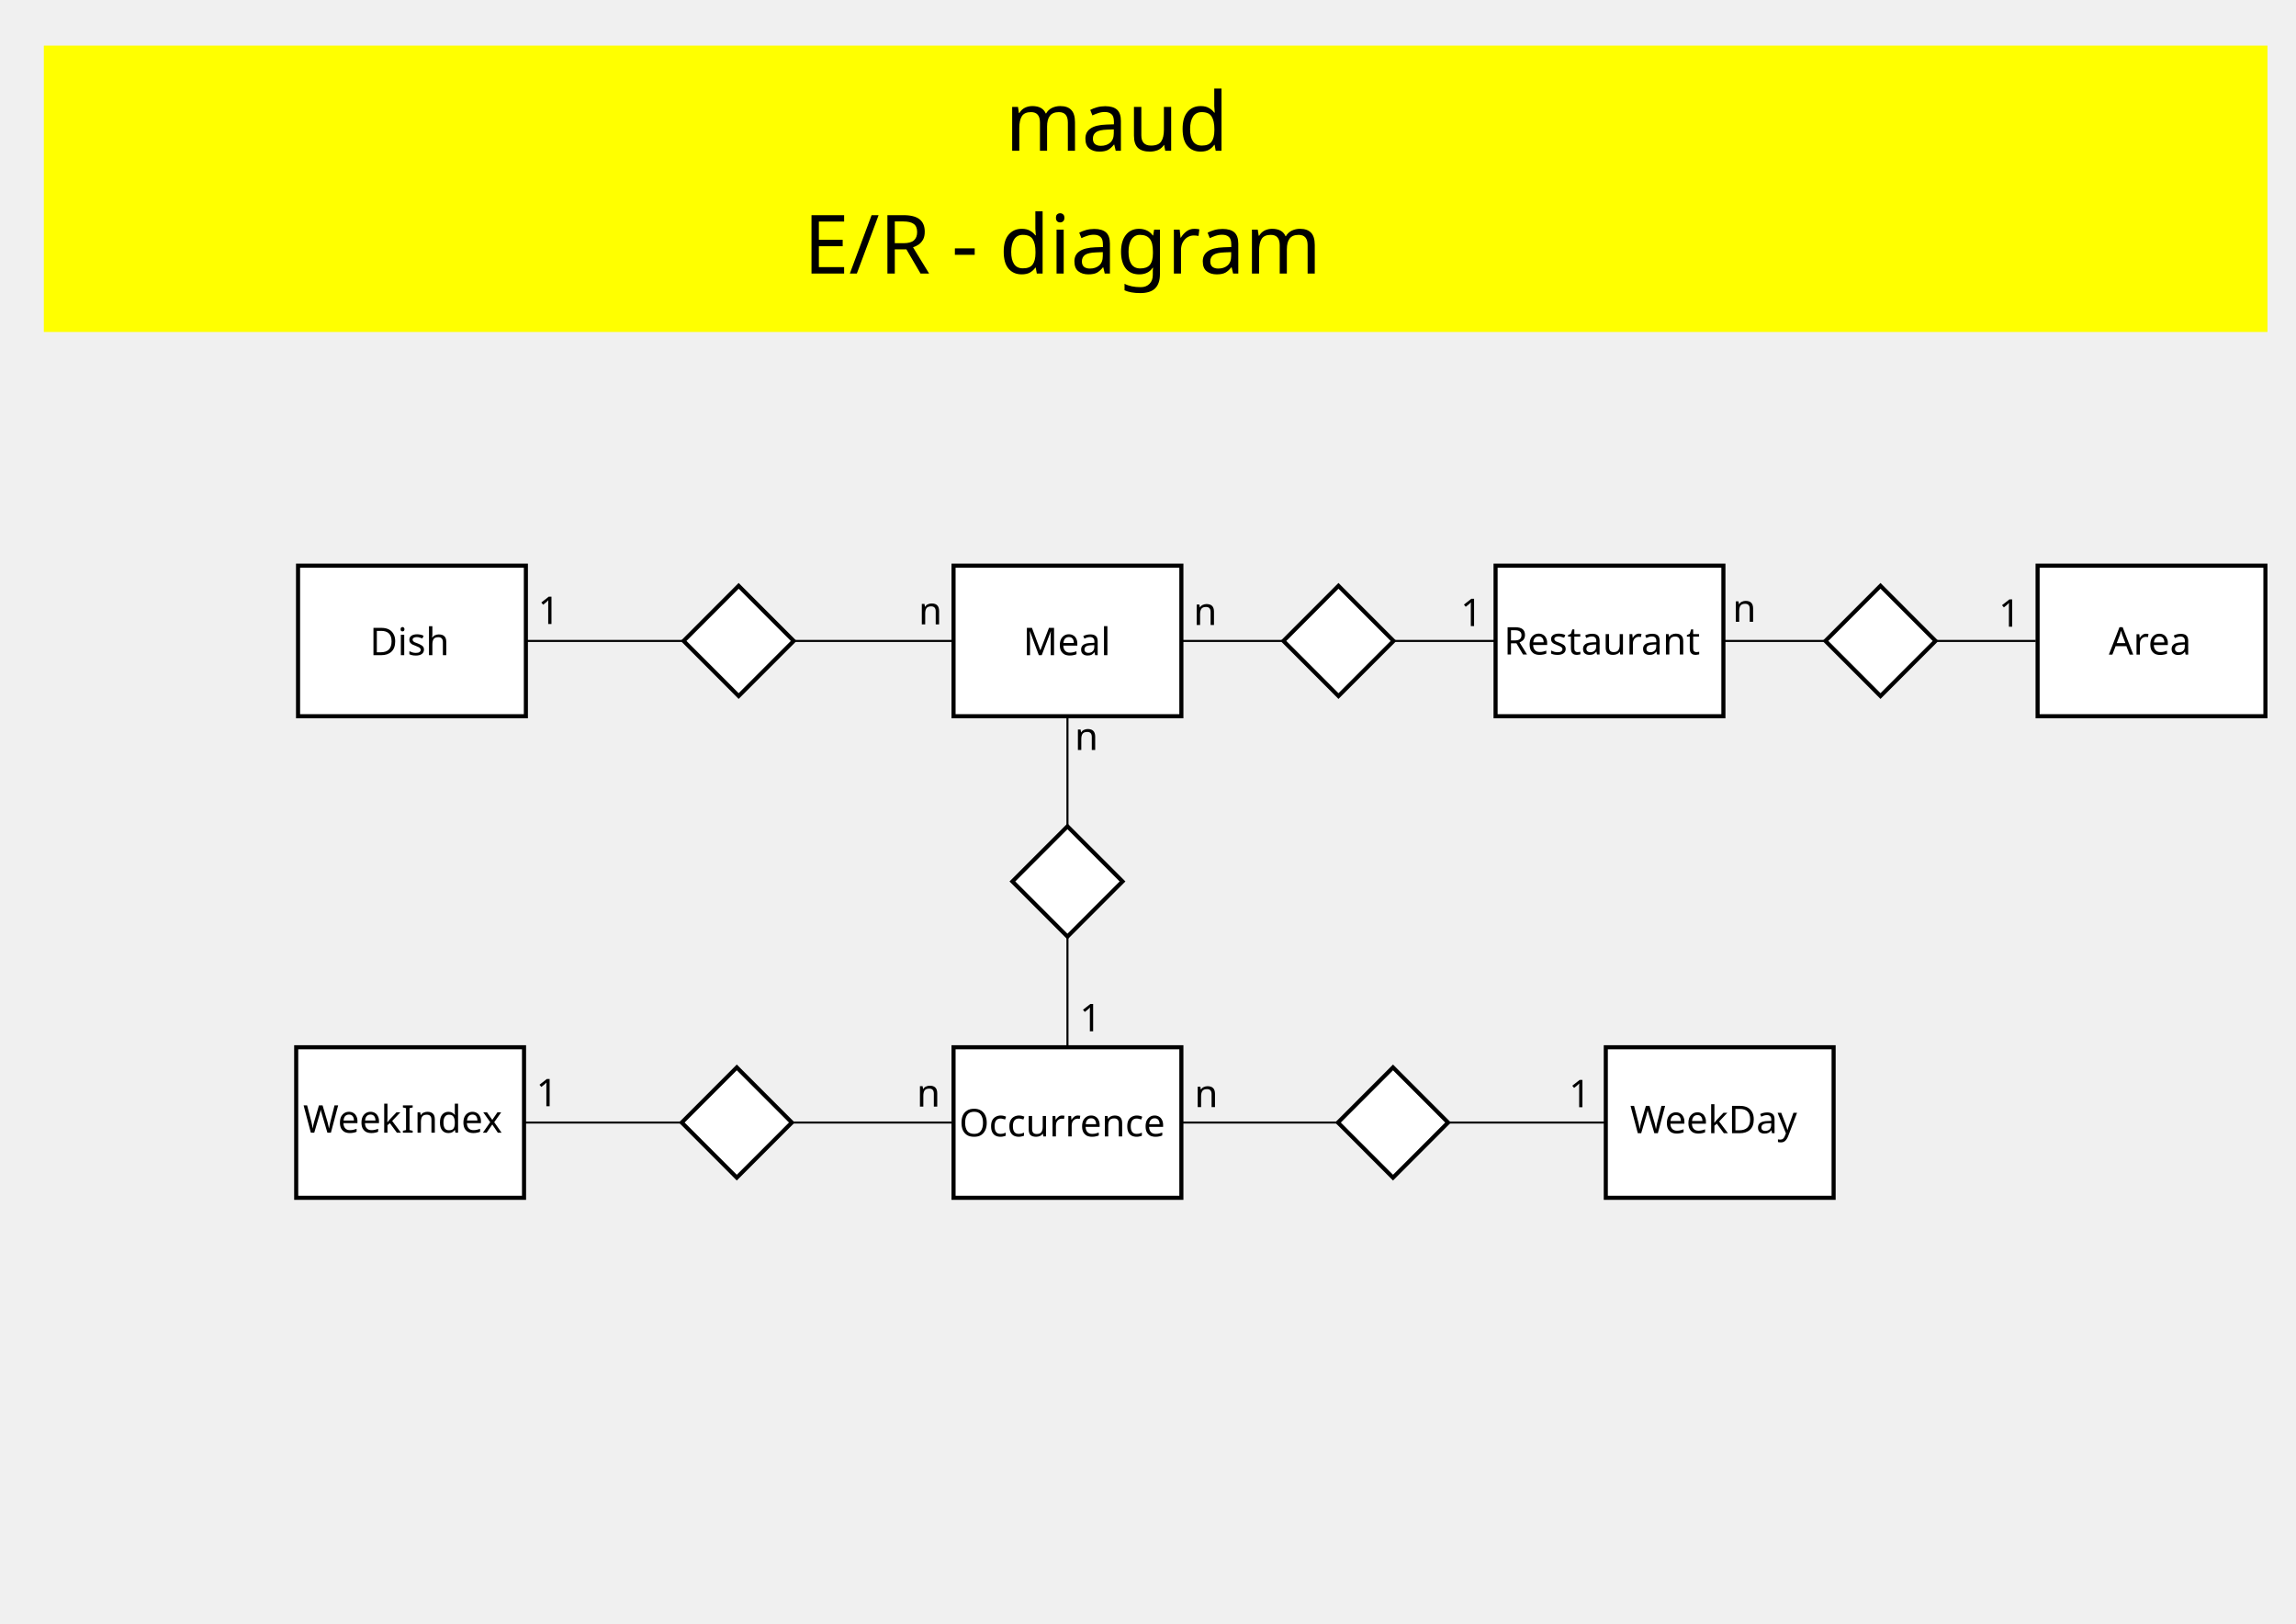
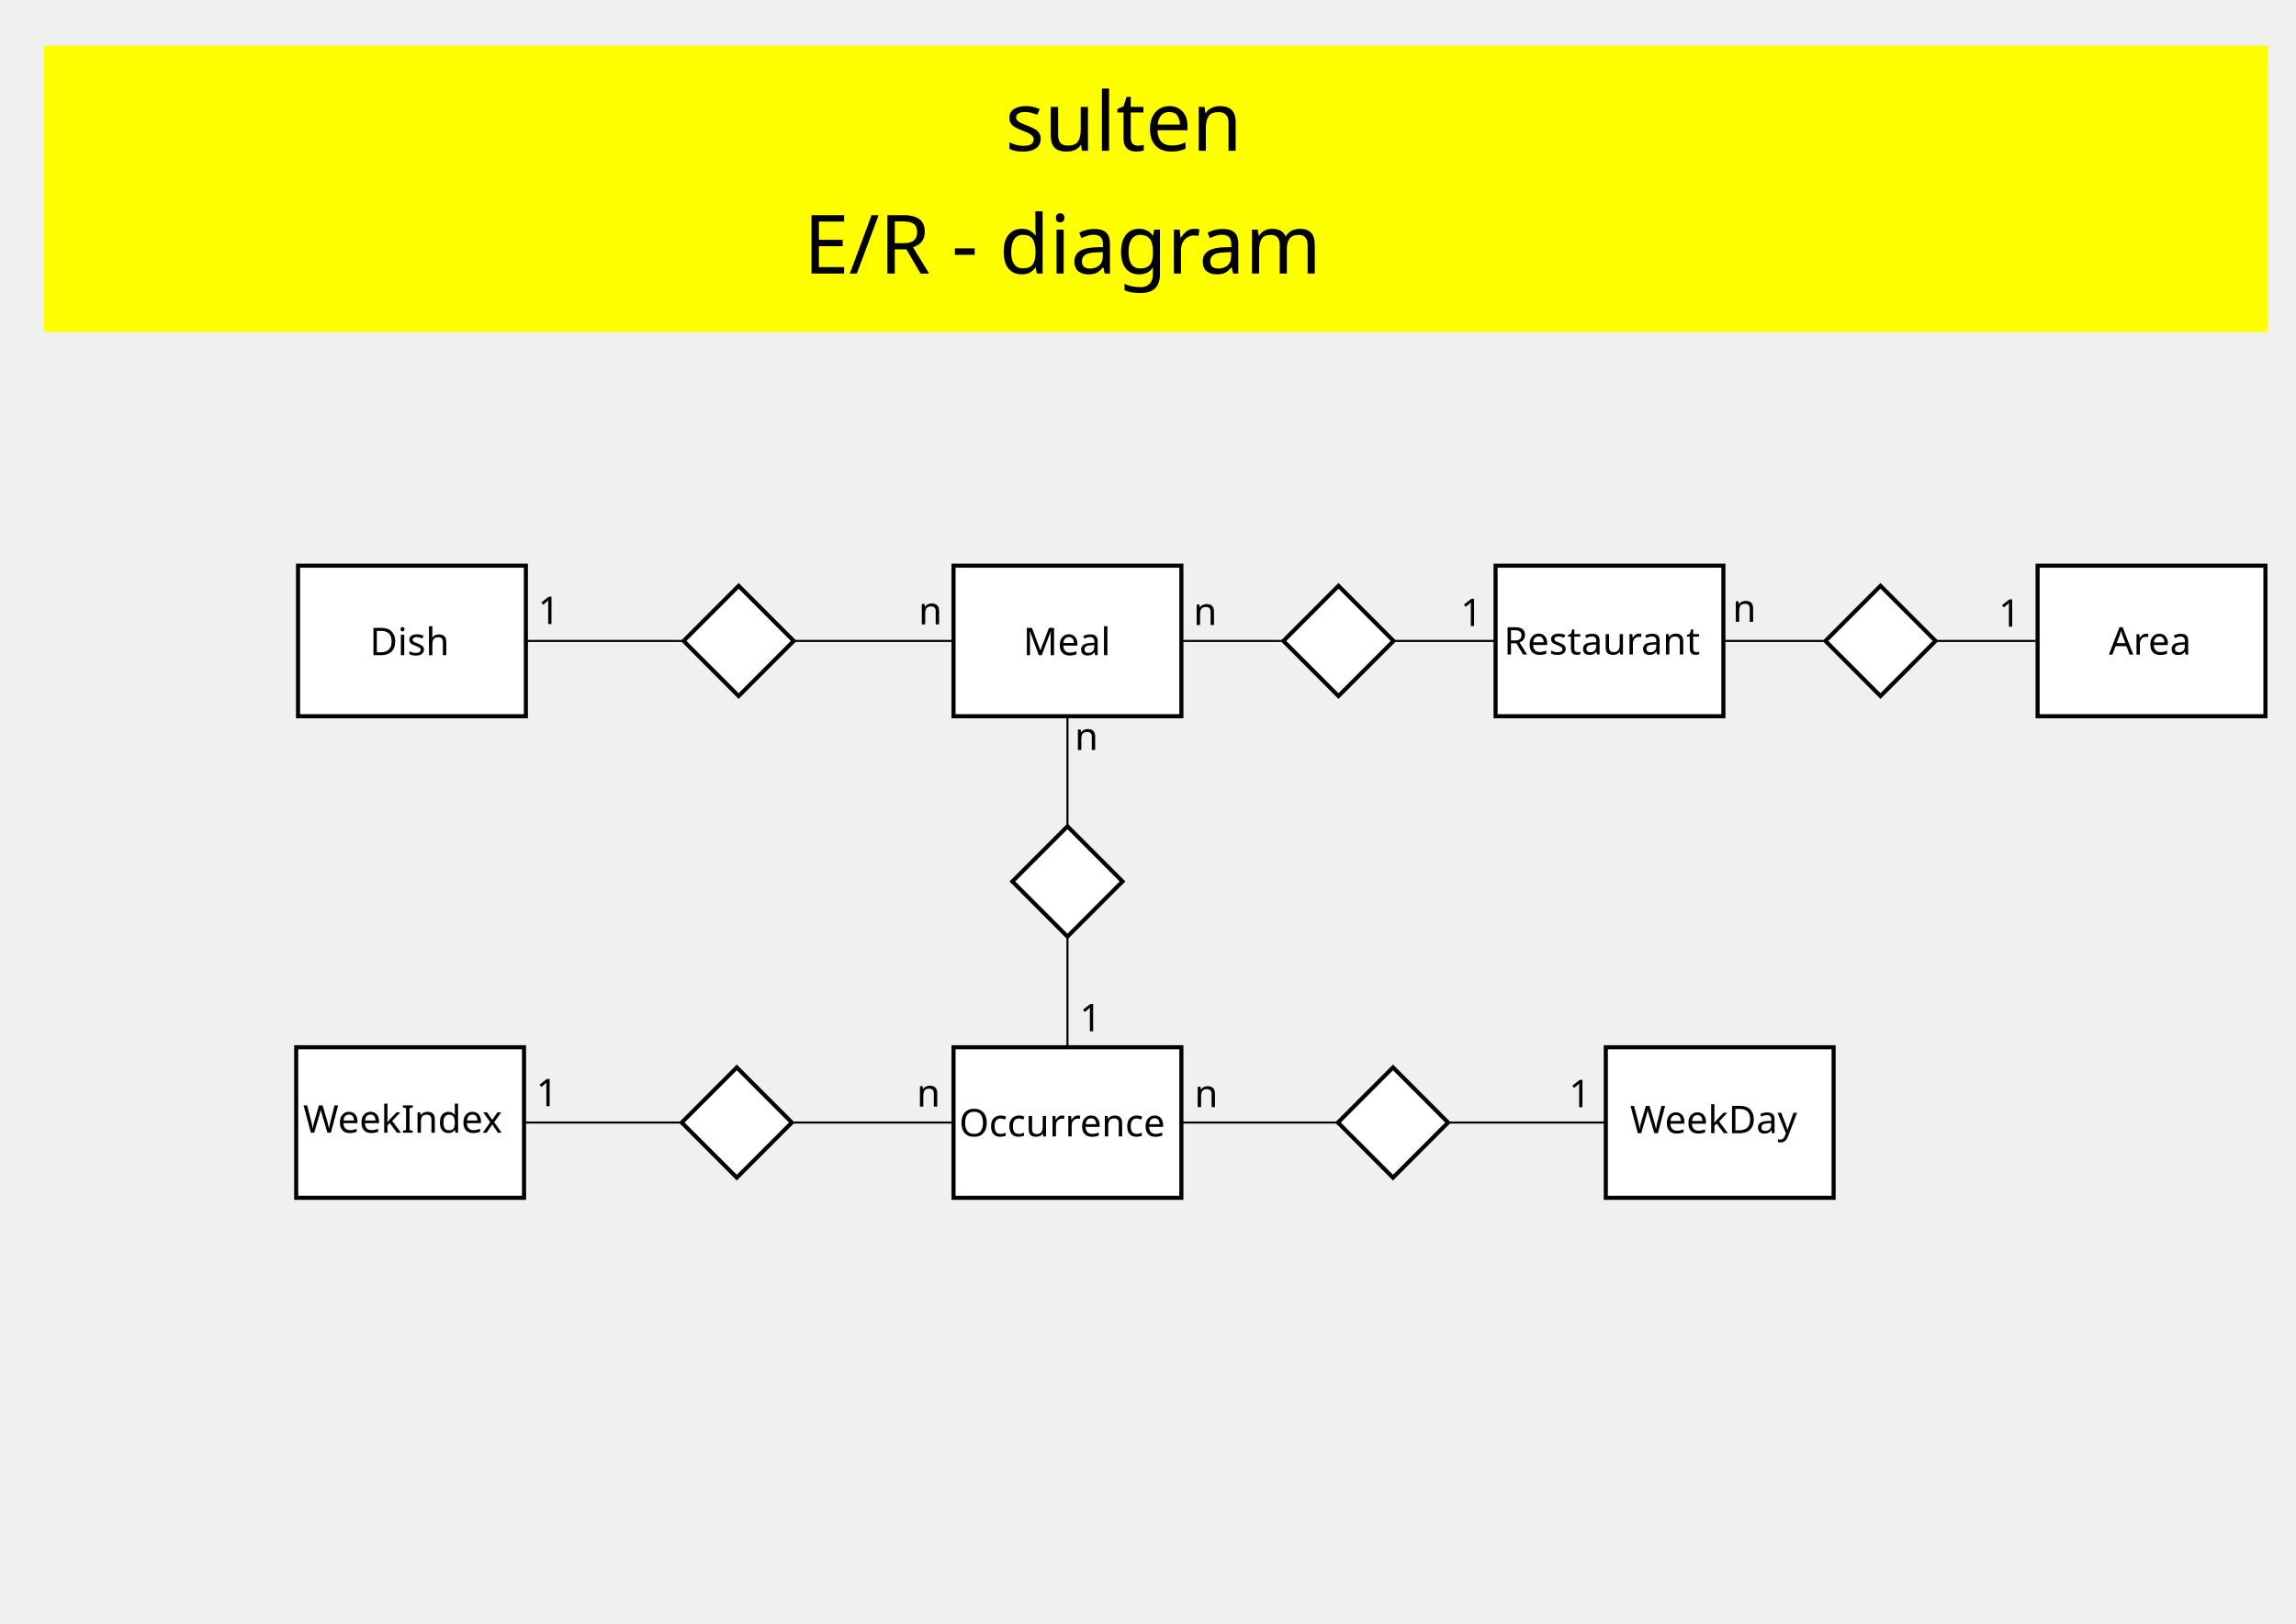
<svg xmlns="http://www.w3.org/2000/svg" xmlns:ns1="http://www.openswatchbook.org/uri/2009/osb" width="297mm" height="210mm" viewBox="0 0 297 210" version="1.1" id="svg8">
  <defs id="defs2">
    <linearGradient id="linearGradient829" ns1:paint="solid">
      <stop style="stop-color:#000000;stop-opacity:1;" offset="0" id="stop827" />
    </linearGradient>
  </defs>
  <g id="layer1" transform="translate(0,-87)">
    <rect style="fill:#ffff00;fill-rule:evenodd;stroke-width:0.265" id="rect815" width="287.64" height="37.042" x="5.67" y="92.893" />
    <text xml:space="preserve" style="font-style:normal;font-weight:normal;font-size:10.583px;line-height:1.25;font-family:sans-serif;letter-spacing:0px;word-spacing:0px;fill:#000000;fill-opacity:1;stroke:none;stroke-width:0.265" x="130.024" y="106.5" id="text819">
-       <tspan id="tspan817" x="130.024" y="106.5" style="stroke-width:0.265">maud</tspan>
+       <tspan id="tspan817" x="130.024" y="106.5" style="stroke-width:0.265">sulten</tspan>
    </text>
    <text xml:space="preserve" style="font-style:normal;font-weight:normal;font-size:10.583px;line-height:1.25;font-family:sans-serif;letter-spacing:0px;word-spacing:0px;fill:#000000;fill-opacity:1;stroke:none;stroke-width:0.265" x="103.943" y="122.375" id="text823">
      <tspan id="tspan821" x="103.943" y="122.375" style="stroke-width:0.265">E/R - diagram</tspan>
    </text>
    <rect style="fill:#ffffff;fill-rule:evenodd;stroke:#000000;stroke-width:0.529;stroke-miterlimit:4;stroke-dasharray:none;stroke-opacity:1" id="rect825" width="29.471" height="19.471" x="38.554" y="160.16" />
    <rect style="fill:#ffffff;fill-rule:evenodd;stroke:#000000;stroke-width:0.529;stroke-miterlimit:4;stroke-dasharray:none;stroke-opacity:1" id="rect825-9" width="10.076" height="10.076" x="-57.539" y="182.639" transform="matrix(0.7068411,-0.7073723,0.7068411,0.7073723,0,0)" />
    <rect style="fill:#ffffff;fill-rule:evenodd;stroke:#000000;stroke-width:0.529;stroke-miterlimit:4;stroke-dasharray:none;stroke-opacity:1" id="rect825-8" width="29.471" height="19.471" x="123.346" y="160.16" />
    <rect style="fill:#ffffff;fill-rule:evenodd;stroke:#000000;stroke-width:0.529;stroke-miterlimit:4;stroke-dasharray:none;stroke-opacity:1" id="rect825-0" width="29.471" height="19.471" x="193.46" y="160.16" />
    <rect style="fill:#ffffff;fill-rule:evenodd;stroke:#000000;stroke-width:0.529;stroke-miterlimit:4;stroke-dasharray:none;stroke-opacity:1" id="rect825-96" width="29.471" height="19.471" x="123.346" y="222.446" />
    <rect style="fill:#ffffff;fill-rule:evenodd;stroke:#000000;stroke-width:0.529;stroke-miterlimit:4;stroke-dasharray:none;stroke-opacity:1" id="rect825-9-4" width="10.076" height="10.076" x="-2.654" y="237.525" transform="matrix(0.7068411,-0.7073723,0.7068411,0.7073723,0,0)" />
    <rect style="fill:#ffffff;fill-rule:evenodd;stroke:#000000;stroke-width:0.529;stroke-miterlimit:4;stroke-dasharray:none;stroke-opacity:1" id="rect825-9-4-7" width="10.076" height="10.076" x="-49.439" y="234.713" transform="matrix(0.7068411,-0.7073723,0.7068411,0.7073723,0,0)" />
    <path style="fill:none;stroke:#000000;stroke-width:0.265px;stroke-linecap:butt;stroke-linejoin:miter;stroke-opacity:1" d="M 88.426,169.895 H 67.847" id="path947" />
    <path style="fill:none;stroke:#000000;stroke-width:0.265px;stroke-linecap:butt;stroke-linejoin:miter;stroke-opacity:1" d="m 102.67,169.895 h 20.739" id="path949" />
    <path style="fill:none;stroke:#000000;stroke-width:0.265px;stroke-linecap:butt;stroke-linejoin:miter;stroke-opacity:1" d="m 138.082,193.874 v -14.046" id="path953" />
    <path style="fill:none;stroke:#000000;stroke-width:0.265px;stroke-linecap:butt;stroke-linejoin:miter;stroke-opacity:1" d="m 138.082,208.129 v 14.221" id="path955" />
    <path style="fill:none;stroke:#000000;stroke-width:0.265px;stroke-linecap:butt;stroke-linejoin:miter;stroke-opacity:1" d="M 166.022,169.895 H 152.891" id="path959" />
    <path style="fill:none;stroke:#000000;stroke-width:0.265px;stroke-linecap:butt;stroke-linejoin:miter;stroke-opacity:1" d="m 180.261,169.895 h 13.213" id="path963" />
    <text xml:space="preserve" style="font-style:normal;font-variant:normal;font-weight:normal;font-stretch:normal;font-size:4.939px;line-height:1.25;font-family:sans-serif;-inkscape-font-specification:'sans-serif, Normal';font-variant-ligatures:normal;font-variant-caps:normal;font-variant-numeric:normal;font-feature-settings:normal;text-align:start;letter-spacing:0px;word-spacing:0px;writing-mode:lr-tb;text-anchor:start;fill:#000000;fill-opacity:1;stroke:none;stroke-width:0.265" x="47.826" y="171.739" id="text975">
      <tspan id="tspan973" x="47.826" y="171.739" style="stroke-width:0.265">Dish</tspan>
    </text>
    <text xml:space="preserve" style="font-style:normal;font-variant:normal;font-weight:normal;font-stretch:normal;font-size:4.939px;line-height:1.25;font-family:sans-serif;-inkscape-font-specification:'sans-serif, Normal';font-variant-ligatures:normal;font-variant-caps:normal;font-variant-numeric:normal;font-feature-settings:normal;text-align:start;letter-spacing:0px;word-spacing:0px;writing-mode:lr-tb;text-anchor:start;fill:#000000;fill-opacity:1;stroke:none;stroke-width:0.265" x="132.348" y="171.734" id="text975-2">
      <tspan id="tspan973-3" x="132.348" y="171.734" style="stroke-width:0.265">Meal</tspan>
    </text>
    <text xml:space="preserve" style="font-style:normal;font-variant:normal;font-weight:normal;font-stretch:normal;font-size:4.939px;line-height:1.25;font-family:sans-serif;-inkscape-font-specification:'sans-serif, Normal';font-variant-ligatures:normal;font-variant-caps:normal;font-variant-numeric:normal;font-feature-settings:normal;text-align:start;letter-spacing:0px;word-spacing:0px;writing-mode:lr-tb;text-anchor:start;fill:#000000;fill-opacity:1;stroke:none;stroke-width:0.265" x="124.077" y="233.976" id="text975-1">
      <tspan id="tspan973-1" x="124.077" y="233.976" style="stroke-width:0.265">Occurrence</tspan>
    </text>
    <text xml:space="preserve" style="font-style:normal;font-variant:normal;font-weight:normal;font-stretch:normal;font-size:4.939px;line-height:1.25;font-family:sans-serif;-inkscape-font-specification:'sans-serif, Normal';font-variant-ligatures:normal;font-variant-caps:normal;font-variant-numeric:normal;font-feature-settings:normal;text-align:start;letter-spacing:0px;word-spacing:0px;writing-mode:lr-tb;text-anchor:start;fill:#000000;fill-opacity:1;stroke:none;stroke-width:0.265" x="194.531" y="171.653" id="text975-7">
      <tspan id="tspan973-0" x="194.531" y="171.653" style="stroke-width:0.265">Restaurant</tspan>
    </text>
    <text xml:space="preserve" style="font-style:normal;font-variant:normal;font-weight:normal;font-stretch:normal;font-size:4.939px;line-height:1.25;font-family:sans-serif;-inkscape-font-specification:'sans-serif, Normal';font-variant-ligatures:normal;font-variant-caps:normal;font-variant-numeric:normal;font-feature-settings:normal;text-align:start;letter-spacing:0px;word-spacing:0px;writing-mode:lr-tb;text-anchor:start;fill:#000000;fill-opacity:1;stroke:none;stroke-width:0.265" x="139.654" y="220.379" id="text1013">
      <tspan id="tspan1011" x="139.654" y="220.379" style="stroke-width:0.265">1</tspan>
    </text>
    <text xml:space="preserve" style="font-style:normal;font-variant:normal;font-weight:normal;font-stretch:normal;font-size:4.939px;line-height:1.25;font-family:sans-serif;-inkscape-font-specification:'sans-serif, Normal';font-variant-ligatures:normal;font-variant-caps:normal;font-variant-numeric:normal;font-feature-settings:normal;text-align:start;letter-spacing:0px;word-spacing:0px;writing-mode:lr-tb;text-anchor:start;fill:#000000;fill-opacity:1;stroke:none;stroke-width:0.265" x="188.928" y="167.977" id="text1013-7">
      <tspan id="tspan1011-9" x="188.928" y="167.977" style="stroke-width:0.265">1</tspan>
    </text>
    <text xml:space="preserve" style="font-style:normal;font-variant:normal;font-weight:normal;font-stretch:normal;font-size:4.939px;line-height:1.25;font-family:sans-serif;-inkscape-font-specification:'sans-serif, Normal';font-variant-ligatures:normal;font-variant-caps:normal;font-variant-numeric:normal;font-feature-settings:normal;text-align:start;letter-spacing:0px;word-spacing:0px;writing-mode:lr-tb;text-anchor:start;fill:#000000;fill-opacity:1;stroke:none;stroke-width:0.265" x="69.585" y="167.706" id="text1013-6">
      <tspan id="tspan1011-3" x="69.585" y="167.706" style="stroke-width:0.265">1</tspan>
    </text>
    <text xml:space="preserve" style="font-style:normal;font-variant:normal;font-weight:normal;font-stretch:normal;font-size:4.939px;line-height:1.25;font-family:sans-serif;-inkscape-font-specification:'sans-serif, Normal';font-variant-ligatures:normal;font-variant-caps:normal;font-variant-numeric:normal;font-feature-settings:normal;text-align:start;letter-spacing:0px;word-spacing:0px;writing-mode:lr-tb;text-anchor:start;fill:#000000;fill-opacity:1;stroke:none;stroke-width:0.265" x="118.819" y="167.749" id="text1013-61">
      <tspan id="tspan1011-2" x="118.819" y="167.749" style="stroke-width:0.265">n</tspan>
    </text>
    <text xml:space="preserve" style="font-style:normal;font-variant:normal;font-weight:normal;font-stretch:normal;font-size:4.939px;line-height:1.25;font-family:sans-serif;-inkscape-font-specification:'sans-serif, Normal';font-variant-ligatures:normal;font-variant-caps:normal;font-variant-numeric:normal;font-feature-settings:normal;text-align:start;letter-spacing:0px;word-spacing:0px;writing-mode:lr-tb;text-anchor:start;fill:#000000;fill-opacity:1;stroke:none;stroke-width:0.265" x="139.011" y="183.993" id="text1013-61-0">
      <tspan id="tspan1011-2-9" x="139.011" y="183.993" style="stroke-width:0.265">n</tspan>
    </text>
    <text xml:space="preserve" style="font-style:normal;font-variant:normal;font-weight:normal;font-stretch:normal;font-size:4.939px;line-height:1.25;font-family:sans-serif;-inkscape-font-specification:'sans-serif, Normal';font-variant-ligatures:normal;font-variant-caps:normal;font-variant-numeric:normal;font-feature-settings:normal;text-align:start;letter-spacing:0px;word-spacing:0px;writing-mode:lr-tb;text-anchor:start;fill:#000000;fill-opacity:1;stroke:none;stroke-width:0.265" x="154.379" y="167.828" id="text1013-61-2">
      <tspan id="tspan1011-2-6" x="154.379" y="167.828" style="stroke-width:0.265">n</tspan>
    </text>
    <rect style="fill:#ffffff;fill-rule:evenodd;stroke:#000000;stroke-width:0.529;stroke-miterlimit:4;stroke-dasharray:none;stroke-opacity:1" id="rect825-4" width="29.471" height="19.471" x="38.315" y="222.446" />
    <rect style="fill:#ffffff;fill-rule:evenodd;stroke:#000000;stroke-width:0.529;stroke-miterlimit:4;stroke-dasharray:none;stroke-opacity:1" id="rect825-9-44" width="10.076" height="10.076" x="-101.734" y="226.496" transform="matrix(0.7068411,-0.7073723,0.7068411,0.7073723,0,0)" />
    <path style="fill:none;stroke:#000000;stroke-width:0.265px;stroke-linecap:butt;stroke-linejoin:miter;stroke-opacity:1" d="M 88.187,232.181 H 67.608" id="path947-3" />
    <path style="fill:none;stroke:#000000;stroke-width:0.265px;stroke-linecap:butt;stroke-linejoin:miter;stroke-opacity:1" d="m 102.431,232.181 h 20.739" id="path949-7" />
    <text xml:space="preserve" style="font-style:normal;font-variant:normal;font-weight:normal;font-stretch:normal;font-size:4.939px;line-height:1.25;font-family:sans-serif;-inkscape-font-specification:'sans-serif, Normal';font-variant-ligatures:normal;font-variant-caps:normal;font-variant-numeric:normal;font-feature-settings:normal;text-align:start;letter-spacing:0px;word-spacing:0px;writing-mode:lr-tb;text-anchor:start;fill:#000000;fill-opacity:1;stroke:none;stroke-width:0.265" x="39.212" y="233.497" id="text975-4">
      <tspan id="tspan973-19" x="39.212" y="233.497" style="stroke-width:0.265">WeekIndex</tspan>
    </text>
    <text xml:space="preserve" style="font-style:normal;font-variant:normal;font-weight:normal;font-stretch:normal;font-size:4.939px;line-height:1.25;font-family:sans-serif;-inkscape-font-specification:'sans-serif, Normal';font-variant-ligatures:normal;font-variant-caps:normal;font-variant-numeric:normal;font-feature-settings:normal;text-align:start;letter-spacing:0px;word-spacing:0px;writing-mode:lr-tb;text-anchor:start;fill:#000000;fill-opacity:1;stroke:none;stroke-width:0.265" x="69.346" y="230.078" id="text1013-6-0">
      <tspan id="tspan1011-3-4" x="69.346" y="230.078" style="stroke-width:0.265">1</tspan>
    </text>
    <text xml:space="preserve" style="font-style:normal;font-variant:normal;font-weight:normal;font-stretch:normal;font-size:4.939px;line-height:1.25;font-family:sans-serif;-inkscape-font-specification:'sans-serif, Normal';font-variant-ligatures:normal;font-variant-caps:normal;font-variant-numeric:normal;font-feature-settings:normal;text-align:start;letter-spacing:0px;word-spacing:0px;writing-mode:lr-tb;text-anchor:start;fill:#000000;fill-opacity:1;stroke:none;stroke-width:0.265" x="118.58" y="230.121" id="text1013-61-00">
      <tspan id="tspan1011-2-5" x="118.58" y="230.121" style="stroke-width:0.265">n</tspan>
    </text>
    <rect style="fill:#ffffff;fill-rule:evenodd;stroke:#000000;stroke-width:0.529;stroke-miterlimit:4;stroke-dasharray:none;stroke-opacity:1" id="rect825-0-6" width="29.471" height="19.471" x="207.718" y="222.446" />
    <rect style="fill:#ffffff;fill-rule:evenodd;stroke:#000000;stroke-width:0.529;stroke-miterlimit:4;stroke-dasharray:none;stroke-opacity:1" id="rect825-9-4-1" width="10.076" height="10.076" x="-41.689" y="286.542" transform="matrix(0.7068411,-0.7073723,0.7068411,0.7073723,0,0)" />
    <path style="fill:none;stroke:#000000;stroke-width:0.265px;stroke-linecap:butt;stroke-linejoin:miter;stroke-opacity:1" d="M 173.072,232.181 H 153.02" id="path959-9" />
    <path style="fill:none;stroke:#000000;stroke-width:0.265px;stroke-linecap:butt;stroke-linejoin:miter;stroke-opacity:1" d="m 187.317,232.181 h 20.509" id="path963-0" />
    <text xml:space="preserve" style="font-style:normal;font-variant:normal;font-weight:normal;font-stretch:normal;font-size:4.939px;line-height:1.25;font-family:sans-serif;-inkscape-font-specification:'sans-serif, Normal';font-variant-ligatures:normal;font-variant-caps:normal;font-variant-numeric:normal;font-feature-settings:normal;text-align:start;letter-spacing:0px;word-spacing:0px;writing-mode:lr-tb;text-anchor:start;fill:#000000;fill-opacity:1;stroke:none;stroke-width:0.265" x="210.86" y="233.561" id="text975-7-8">
      <tspan id="tspan973-0-0" x="210.86" y="233.561" style="stroke-width:0.265">WeekDay</tspan>
    </text>
    <text xml:space="preserve" style="font-style:normal;font-variant:normal;font-weight:normal;font-stretch:normal;font-size:4.939px;line-height:1.25;font-family:sans-serif;-inkscape-font-specification:'sans-serif, Normal';font-variant-ligatures:normal;font-variant-caps:normal;font-variant-numeric:normal;font-feature-settings:normal;text-align:start;letter-spacing:0px;word-spacing:0px;writing-mode:lr-tb;text-anchor:start;fill:#000000;fill-opacity:1;stroke:none;stroke-width:0.265" x="202.947" y="230.204" id="text1013-7-1">
      <tspan id="tspan1011-9-2" x="202.947" y="230.204" style="stroke-width:0.265">1</tspan>
    </text>
    <text xml:space="preserve" style="font-style:normal;font-variant:normal;font-weight:normal;font-stretch:normal;font-size:4.939px;line-height:1.25;font-family:sans-serif;-inkscape-font-specification:'sans-serif, Normal';font-variant-ligatures:normal;font-variant-caps:normal;font-variant-numeric:normal;font-feature-settings:normal;text-align:start;letter-spacing:0px;word-spacing:0px;writing-mode:lr-tb;text-anchor:start;fill:#000000;fill-opacity:1;stroke:none;stroke-width:0.265" x="154.508" y="230.188" id="text1013-61-2-9">
      <tspan id="tspan1011-2-6-4" x="154.508" y="230.188" style="stroke-width:0.265">n</tspan>
    </text>
    <rect style="fill:#ffffff;fill-rule:evenodd;stroke:#000000;stroke-width:0.529;stroke-miterlimit:4;stroke-dasharray:none;stroke-opacity:1" id="rect825-0-1" width="29.471" height="19.471" x="263.574" y="160.16" />
    <rect style="fill:#ffffff;fill-rule:evenodd;stroke:#000000;stroke-width:0.529;stroke-miterlimit:4;stroke-dasharray:none;stroke-opacity:1" id="rect825-9-4-5" width="10.076" height="10.076" x="46.943" y="287.121" transform="matrix(0.7068411,-0.7073723,0.7068411,0.7073723,0,0)" />
    <path style="fill:none;stroke:#000000;stroke-width:0.265px;stroke-linecap:butt;stroke-linejoin:miter;stroke-opacity:1" d="m 250.375,169.895 h 12.969" id="path963-9" />
    <text xml:space="preserve" style="font-style:normal;font-variant:normal;font-weight:normal;font-stretch:normal;font-size:4.939px;line-height:1.25;font-family:sans-serif;-inkscape-font-specification:'sans-serif, Normal';font-variant-ligatures:normal;font-variant-caps:normal;font-variant-numeric:normal;font-feature-settings:normal;text-align:start;letter-spacing:0px;word-spacing:0px;writing-mode:lr-tb;text-anchor:start;fill:#000000;fill-opacity:1;stroke:none;stroke-width:0.265" x="258.534" y="168.052" id="text1013-7-9">
      <tspan id="tspan1011-9-0" x="258.534" y="168.052" style="stroke-width:0.265">1</tspan>
    </text>
    <path style="fill:none;stroke:#000000;stroke-width:0.265px;stroke-linecap:butt;stroke-linejoin:miter;stroke-opacity:1" d="m 222.994,169.895 h 13.136" id="path963-9-5" />
    <text xml:space="preserve" style="font-style:normal;font-variant:normal;font-weight:normal;font-stretch:normal;font-size:4.939px;line-height:1.25;font-family:sans-serif;-inkscape-font-specification:'sans-serif, Normal';font-variant-ligatures:normal;font-variant-caps:normal;font-variant-numeric:normal;font-feature-settings:normal;text-align:start;letter-spacing:0px;word-spacing:0px;writing-mode:lr-tb;text-anchor:start;fill:#000000;fill-opacity:1;stroke:none;stroke-width:0.265" x="224.117" y="167.416" id="text1013-61-2-9-1">
      <tspan id="tspan1011-2-6-4-7" x="224.117" y="167.416" style="stroke-width:0.265">n</tspan>
    </text>
    <text xml:space="preserve" style="font-style:normal;font-variant:normal;font-weight:normal;font-stretch:normal;font-size:4.939px;line-height:1.25;font-family:sans-serif;-inkscape-font-specification:'sans-serif, Normal';font-variant-ligatures:normal;font-variant-caps:normal;font-variant-numeric:normal;font-feature-settings:normal;text-align:start;letter-spacing:0px;word-spacing:0px;writing-mode:lr-tb;text-anchor:start;fill:#000000;fill-opacity:1;stroke:none;stroke-width:0.265" x="272.793" y="171.665" id="text975-7-9">
      <tspan id="tspan973-0-6" x="272.793" y="171.665" style="stroke-width:0.265">Area</tspan>
    </text>
  </g>
</svg>
